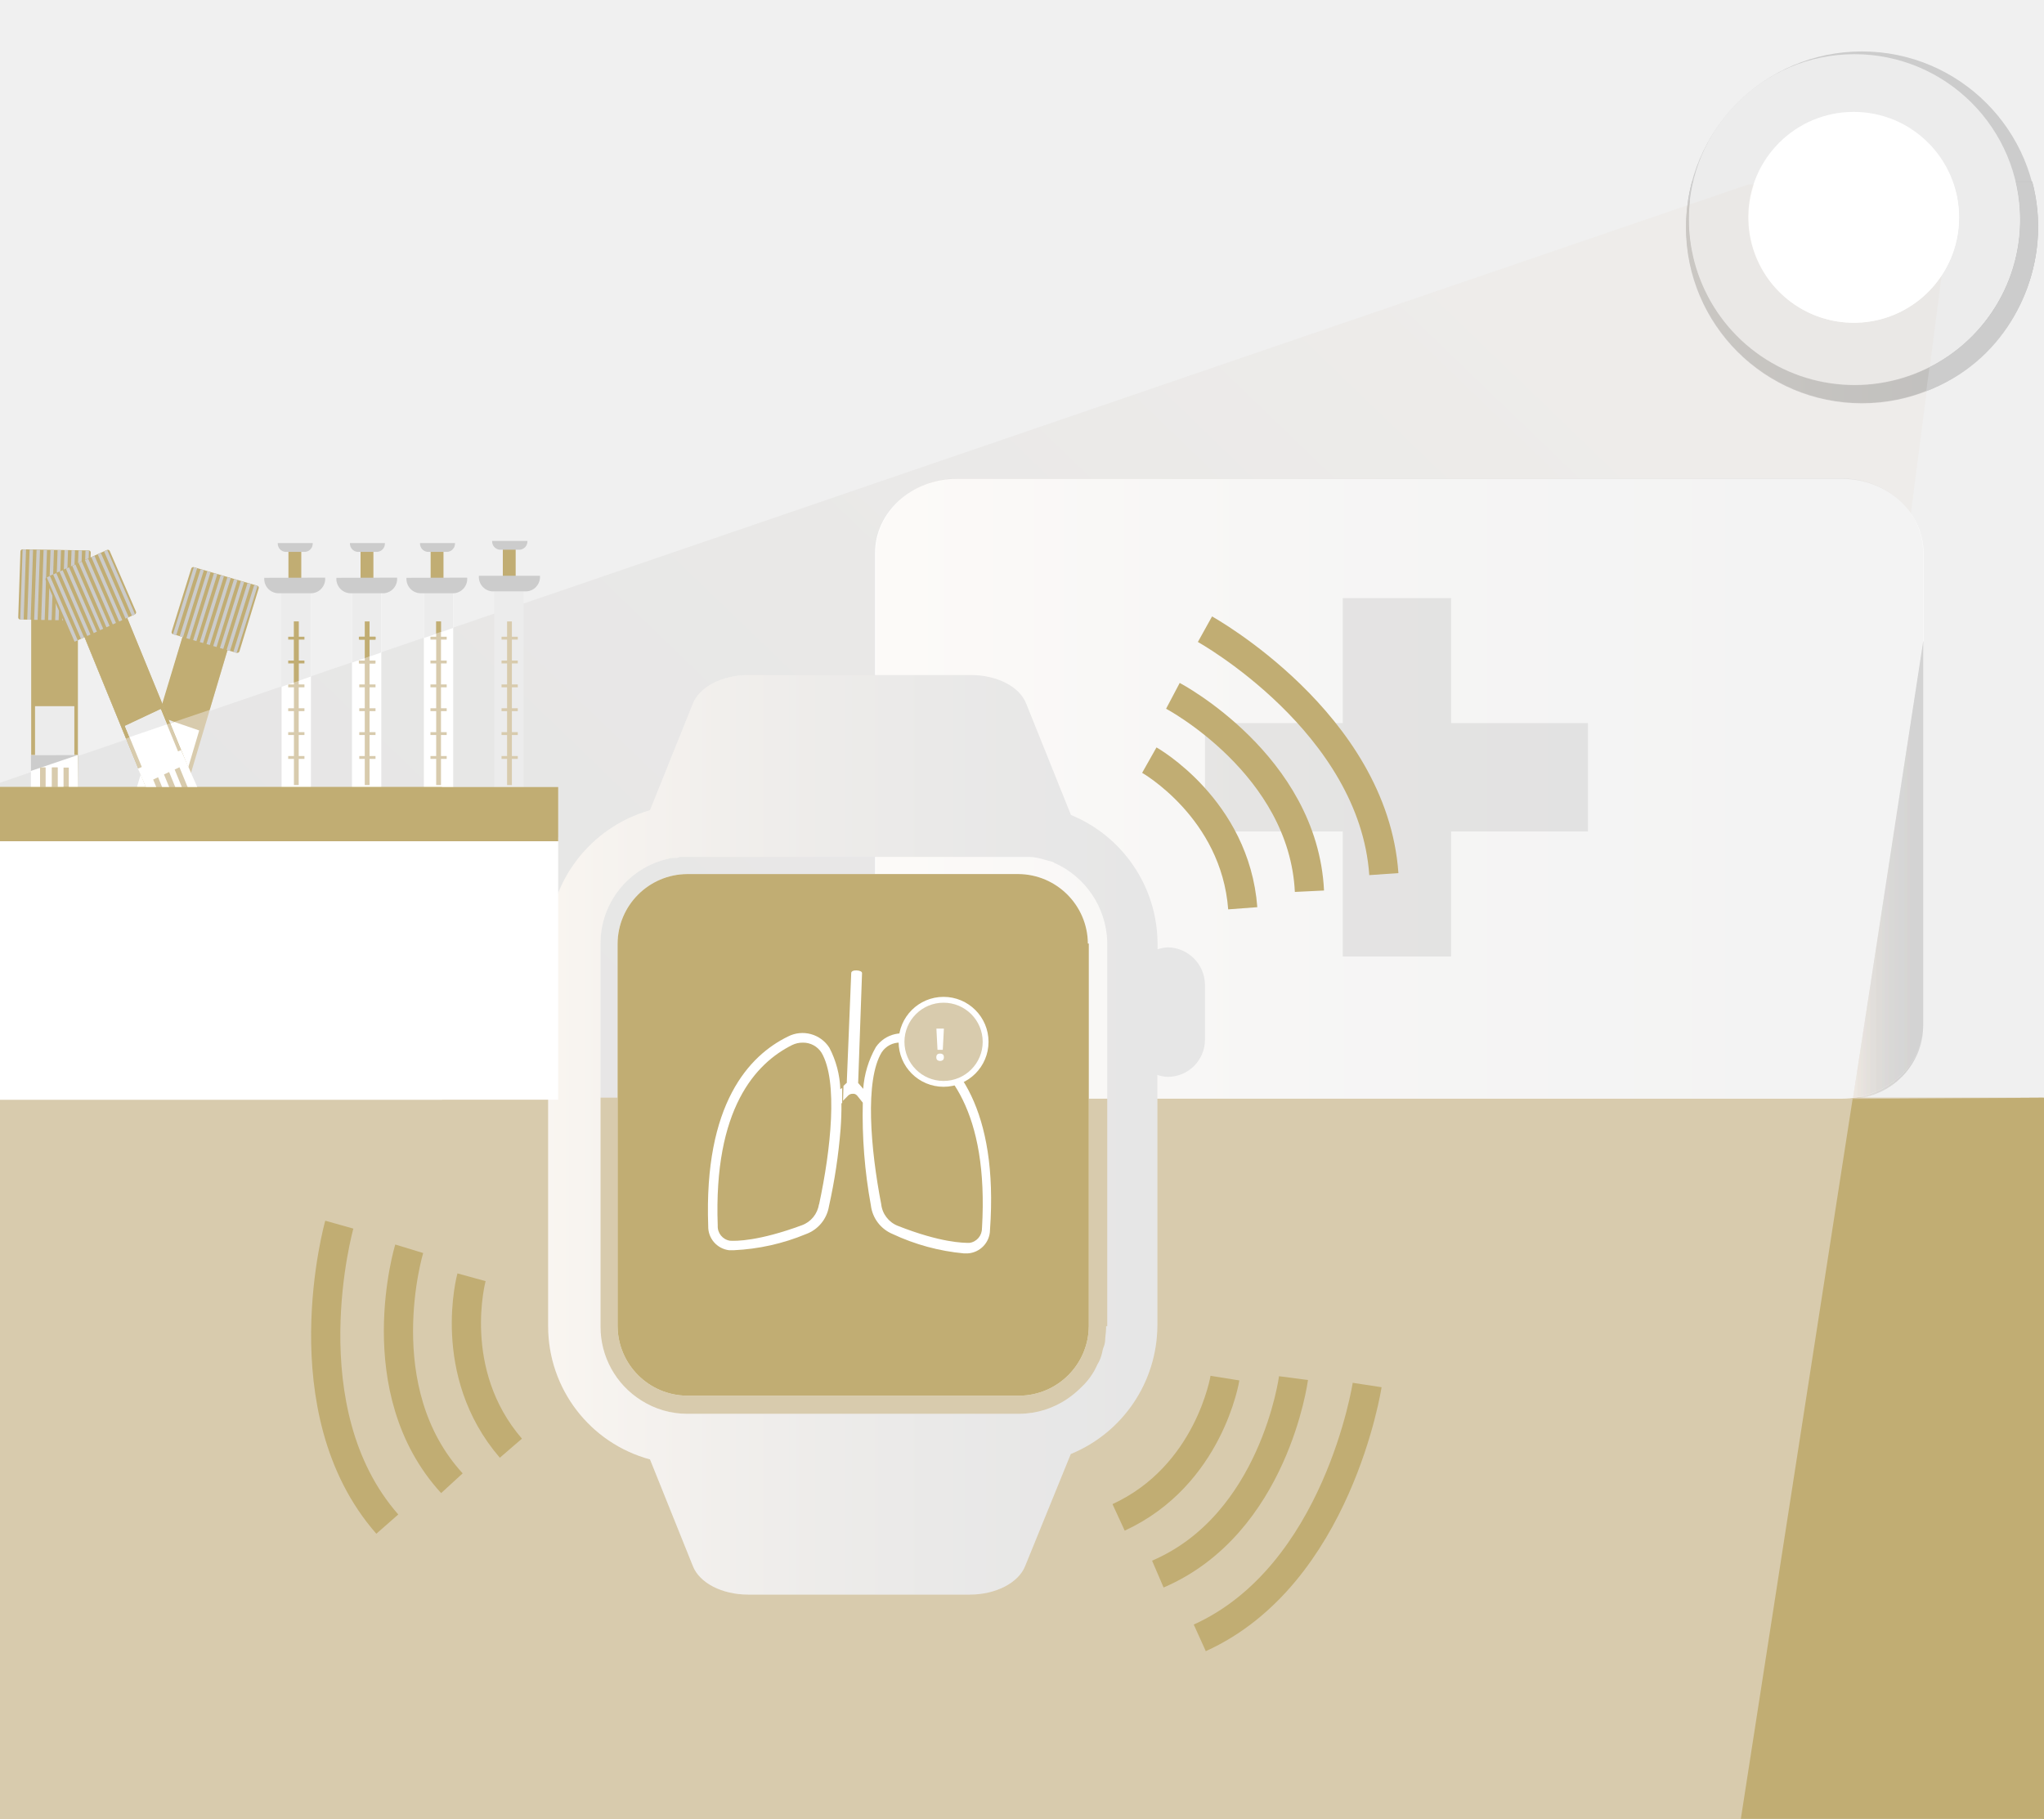
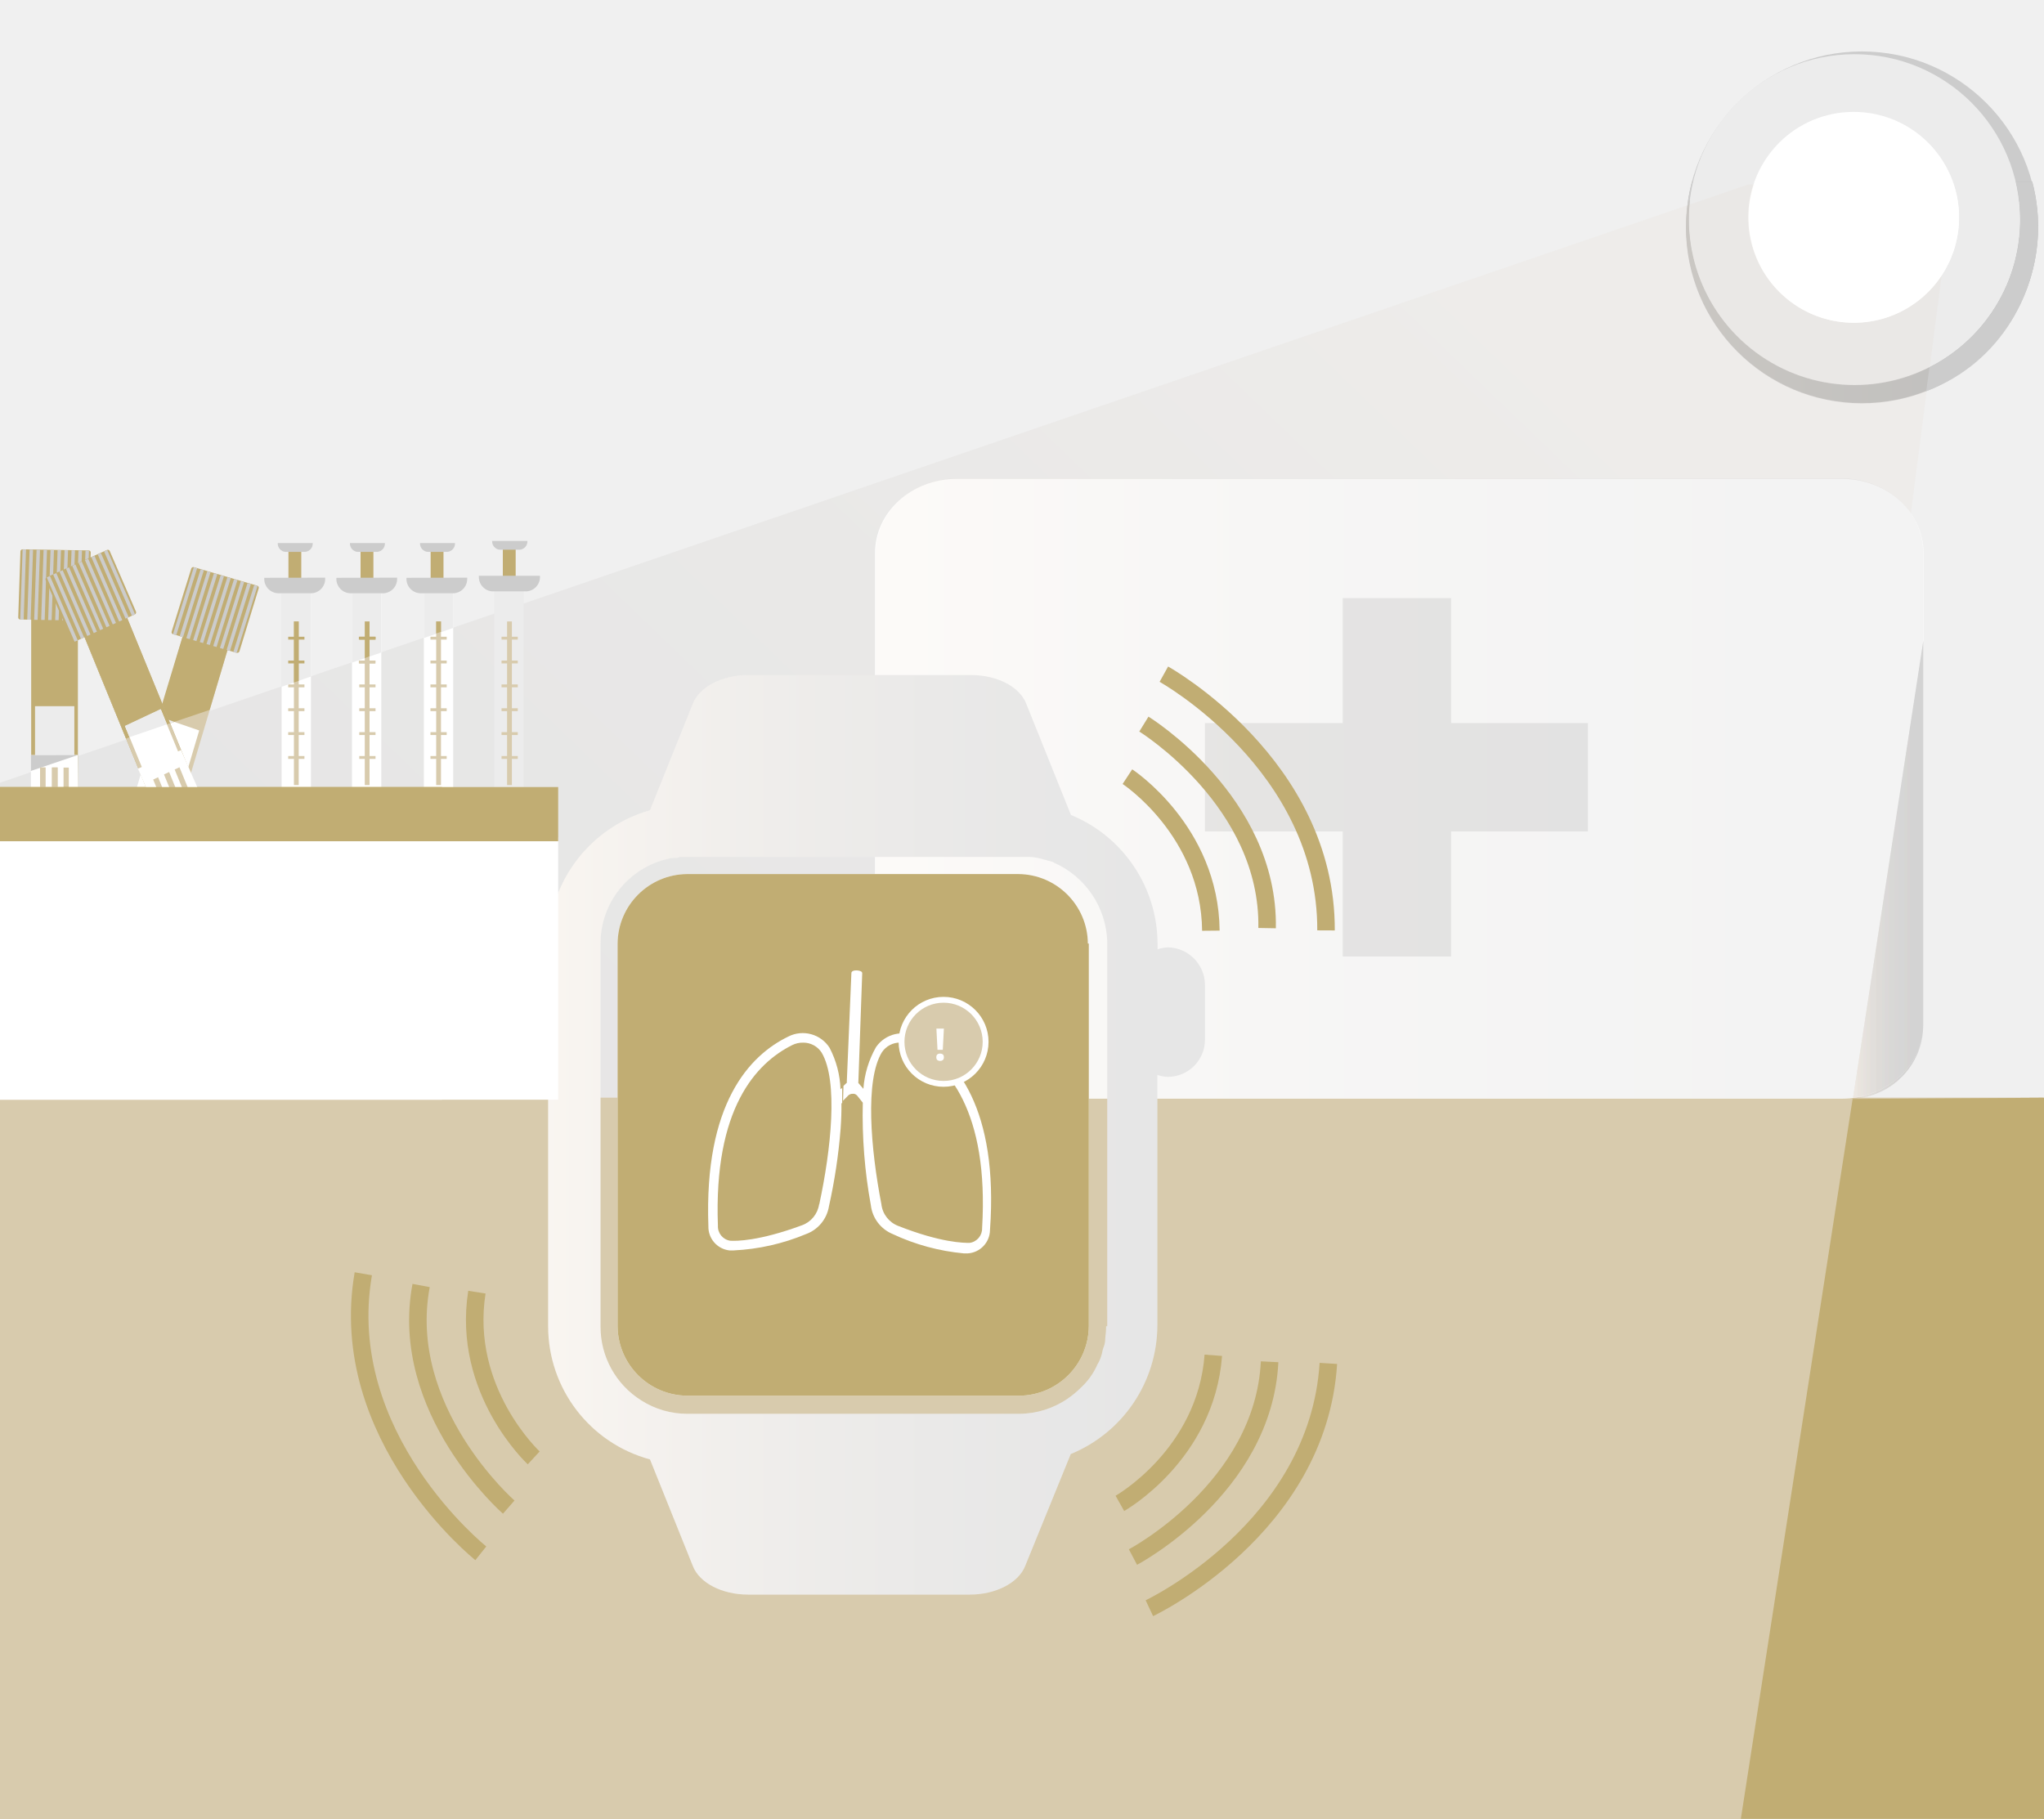
<svg xmlns="http://www.w3.org/2000/svg" xmlns:xlink="http://www.w3.org/1999/xlink" id="Layer_1" data-name="Layer 1" viewBox="0 0 350 311.43">
  <defs>
-     <style>.cls-1{fill:#ccc;}.cls-2{fill:#ececec;}.cls-13,.cls-3{fill:#fff;}.cls-4,.cls-7,.cls-8,.cls-9{opacity:0.05;isolation:isolate;}.cls-4{fill:url(#linear-gradient);}.cls-5{fill:#c1ad73;}.cls-12,.cls-6{fill:#d8cbad;}.cls-7{fill:url(#linear-gradient-2);}.cls-8{fill:url(#linear-gradient-3);}.cls-9{fill:url(#linear-gradient-4);}.cls-10{opacity:0.1;fill:url(#linear-gradient-7);}.cls-11{fill:none;stroke:#c1ad73;stroke-width:5px;}.cls-11,.cls-12{stroke-miterlimit:10;}.cls-12{stroke:#fff;}.cls-13{font-size:7.62px;font-family:Usual-Bold, Usual;font-weight:700;}</style>
+     <style>.cls-1{fill:#ccc;}.cls-2{fill:#ececec;}.cls-13,.cls-3{fill:#fff;}.cls-4,.cls-7,.cls-8,.cls-9{opacity:0.05;isolation:isolate;}.cls-4{fill:url(#linear-gradient);}.cls-5{fill:#c1ad73;}.cls-12,.cls-6{fill:#d8cbad;}.cls-7{fill:url(#linear-gradient-2);}.cls-8{fill:url(#linear-gradient-3);}.cls-9{fill:url(#linear-gradient-4);}.cls-10{opacity:0.1;fill:url(#linear-gradient-7);}.cls-11{fill:none;stroke:#c1ad73;stroke-width:3px;}.cls-11,.cls-12{stroke-miterlimit:10;}.cls-12{stroke:#fff;}.cls-13{font-size:7.62px;font-family:Usual-Bold, Usual;font-weight:700;}</style>
    <linearGradient id="linear-gradient" x1="293.32" y1="240.28" x2="60.29" y2="-1.68" gradientTransform="matrix(1, 0, 0, -1, 0, 314)" gradientUnits="userSpaceOnUse">
      <stop offset="0" stop-color="#c69c6d" />
      <stop offset="0.1" stop-color="#a3815a" />
      <stop offset="0.26" stop-color="#725a3f" />
      <stop offset="0.42" stop-color="#493a28" />
      <stop offset="0.58" stop-color="#292017" />
      <stop offset="0.73" stop-color="#120e0a" />
      <stop offset="0.87" stop-color="#050403" />
      <stop offset="1" />
    </linearGradient>
    <linearGradient id="linear-gradient-2" x1="288.72" y1="263.94" x2="348.99" y2="263.94" xlink:href="#linear-gradient" />
    <linearGradient id="linear-gradient-3" x1="149.9" y1="178.99" x2="329.32" y2="178.99" xlink:href="#linear-gradient" />
    <linearGradient id="linear-gradient-4" x1="317.27" y1="165.09" x2="329.34" y2="165.09" xlink:href="#linear-gradient" />
    <linearGradient id="linear-gradient-7" x1="93.85" y1="194.35" x2="206.33" y2="194.35" gradientTransform="matrix(1, 0, 0, 1, 0, 0)" xlink:href="#linear-gradient" />
  </defs>
  <circle class="cls-1" cx="318.82" cy="38.94" r="30.13" />
  <circle class="cls-2" cx="317.53" cy="37.66" r="28.38" />
  <circle class="cls-3" cx="317.41" cy="37.21" r="18.05" />
  <path class="cls-1" d="M345.2,31.07a28.38,28.38,0,1,1-55.26,0h-.2a30.13,30.13,0,1,0,58.24,0Z" />
  <polygon class="cls-4" points="299.35 31.59 -0.28 134.14 -0.25 311.98 298.05 313.24 334.48 31.67 299.35 31.59" />
  <polygon class="cls-5" points="317.23 188.19 298.09 311.47 350.15 311.47 350.15 187.99 317.23 188.19" />
  <rect class="cls-6" x="-0.19" y="187.97" width="350" height="123.6" />
  <rect class="cls-3" x="-0.16" y="143.38" width="75.83" height="44.94" />
  <path class="cls-3" d="M163.84,82H315.37c7.75,0,14,5.69,14,12.71v80.72c0,7-6.28,12.71-14,12.71H163.84c-7.75,0-14-5.69-14-12.71V94.75C149.8,87.73,156.09,82,163.84,82Z" />
  <rect class="cls-3" x="48.22" y="100.81" width="5.02" height="34.7" />
  <rect class="cls-3" x="60.27" y="100.81" width="5.02" height="34.7" />
  <rect class="cls-5" x="61.52" y="109.04" width="2.78" height="0.49" />
  <rect class="cls-6" x="61.52" y="117.21" width="2.78" height="0.49" />
  <rect class="cls-6" x="61.52" y="121.29" width="2.78" height="0.49" />
  <rect class="cls-6" x="61.52" y="125.38" width="2.78" height="0.49" />
  <rect class="cls-6" x="61.52" y="129.47" width="2.78" height="0.49" />
  <rect class="cls-3" x="72.58" y="100.81" width="5.02" height="34.7" />
  <rect class="cls-2" x="84.63" y="100.46" width="5.02" height="34.7" />
  <rect class="cls-5" x="86.1" y="93.82" width="2.2" height="5.21" />
  <path class="cls-1" d="M84.27,92.63h0a1.43,1.43,0,0,0,1.31,1.51H89a1.43,1.43,0,0,0,1.31-1.51h-6Z" />
  <path class="cls-1" d="M82,98.6v.08a2.46,2.46,0,0,0,2.29,2.59h5.88a2.46,2.46,0,0,0,2.29-2.59V98.6Z" />
  <rect class="cls-6" x="86.83" y="106.42" width="0.82" height="28.02" />
  <rect class="cls-6" x="73.71" y="109.04" width="2.78" height="0.49" />
  <rect class="cls-6" x="73.71" y="113.12" width="2.78" height="0.49" />
  <rect class="cls-6" x="73.71" y="117.21" width="2.78" height="0.49" />
  <rect class="cls-6" x="73.71" y="121.29" width="2.78" height="0.49" />
  <rect class="cls-6" x="73.71" y="125.38" width="2.78" height="0.49" />
  <rect class="cls-6" x="73.71" y="129.47" width="2.78" height="0.49" />
  <rect class="cls-6" x="85.88" y="109.04" width="2.78" height="0.49" />
  <rect class="cls-6" x="85.88" y="113.12" width="2.78" height="0.49" />
  <rect class="cls-6" x="85.88" y="117.21" width="2.78" height="0.49" />
  <rect class="cls-6" x="85.88" y="121.29" width="2.78" height="0.49" />
  <rect class="cls-6" x="85.88" y="125.38" width="2.78" height="0.49" />
  <rect class="cls-6" x="85.88" y="129.47" width="2.78" height="0.49" />
  <path class="cls-6" d="M18.44,166.29h0a4.35,4.35,0,0,1-2.58-5.36L33.5,101.6a3.94,3.94,0,0,1,4.8-2.83l.2.06h0a4.35,4.35,0,0,1,2.58,5.36L23.44,163.52a3.94,3.94,0,0,1-4.8,2.83Z" />
  <path class="cls-3" d="M27.76,122.91l-10.9,36.65c-.59,2,.2,4,1.76,4.58l.69.24c1.56.53,3.32-.65,3.91-2.64l10.89-36.65Z" />
  <polygon class="cls-3" points="26.9 151.75 19.19 149.11 24.68 130.65 32.39 133.28 26.9 151.75" />
  <polygon class="cls-5" points="24.49 140.09 23.62 139.8 25.59 133.19 26.46 133.49 24.49 140.09" />
  <polygon class="cls-5" points="24.99 145.72 24.08 145.41 27.52 133.85 28.43 134.16 24.99 145.72" />
  <polygon class="cls-5" points="22.15 148.05 21.26 147.75 23.44 140.41 24.33 140.72 22.15 148.05" />
  <polygon class="cls-5" points="24.1 148.72 23.19 148.41 23.89 146.05 24.8 146.36 24.1 148.72" />
  <polygon class="cls-5" points="25.94 149.35 25.08 149.05 28.08 138.95 28.94 139.25 25.94 149.35" />
  <polygon class="cls-5" points="29.14 138.59 28.27 138.3 29.4 134.51 30.26 134.8 29.14 138.59" />
  <path class="cls-5" d="M41.07,163.48h0a3.89,3.89,0,0,1-5.14-2l-.1-.24-23.36-57a4.4,4.4,0,0,1,2-5.62h0a3.89,3.89,0,0,1,5.14,2l.1.24,23.36,57A4.4,4.4,0,0,1,41.07,163.48Z" />
  <polygon class="cls-1" points="17.54 109.94 17.05 110.17 12.56 99.21 13.05 98.98 17.54 109.94" />
  <path class="cls-2" d="M21.52,124.6,36,159.81c.78,1.91,2.65,2.89,4.14,2.18l.67-.31c1.5-.71,2.09-2.84,1.3-4.75L27.64,121.72Z" />
  <polygon class="cls-5" points="29.67 139.8 28.83 140.19 26.23 133.84 27.07 133.45 29.67 139.8" />
  <polygon class="cls-5" points="33.51 143.67 32.64 144.09 28.08 132.97 28.96 132.56 33.51 143.67" />
  <polygon class="cls-5" points="32.82 147.43 31.96 147.83 29.08 140.79 29.93 140.38 32.82 147.43" />
  <polygon class="cls-5" points="34.69 146.55 33.82 146.96 32.89 144.69 33.76 144.28 34.69 146.55" />
  <polygon class="cls-5" points="36.46 145.72 35.63 146.1 31.66 136.4 32.48 136.01 36.46 145.72" />
  <polygon class="cls-5" points="32.23 135.38 31.4 135.77 29.91 132.13 30.73 131.74 32.23 135.38" />
  <path class="cls-5" d="M9.34,94.51h0a4,4,0,0,1,4,4v62.84a4,4,0,0,1-4,4h0a4,4,0,0,1-4-4V98.49A4,4,0,0,1,9.34,94.51Z" />
  <path class="cls-2" d="M6,120.93V159.4c0,2.08,1.34,3.79,3,3.79h.73c1.64,0,3-1.7,3-3.79V120.93Z" />
  <polygon class="cls-3" points="13.5 148.5 5.29 148.69 5.29 129.31 13.32 129.29 13.5 148.5" />
  <rect class="cls-6" x="6.87" y="131.43" width="0.91" height="6.94" />
  <rect class="cls-6" x="8.9" y="131.43" width="0.96" height="12.14" />
  <rect class="cls-5" x="6.87" y="139.01" width="0.93" height="7.7" />
  <rect class="cls-5" x="8.9" y="144.24" width="0.95" height="2.48" />
  <rect class="cls-5" x="10.88" y="136.11" width="0.9" height="10.6" />
  <rect class="cls-6" x="10.88" y="131.45" width="0.9" height="3.98" />
  <rect class="cls-5" x="-0.16" y="134.78" width="75.83" height="9.28" />
  <polygon class="cls-2" points="271.91 123.83 248.48 123.83 248.48 102.43 229.92 102.43 229.92 123.83 206.33 123.83 206.33 142.39 229.92 142.39 229.92 163.79 248.48 163.79 248.48 142.39 271.91 142.39 271.91 123.83" />
  <path class="cls-7" d="M345.2,31.12a28.38,28.38,0,1,1-55.26,0h-.2a30.13,30.13,0,1,0,58.24,0Z" />
  <path class="cls-3" d="M300.44,31.36a18,18,0,1,0,34,0Z" />
  <polygon class="cls-1" points="13.32 129.3 13.32 129.29 5.29 129.31 5.29 132.02 13.32 129.3" />
  <rect class="cls-5" x="10.88" y="134.78" width="0.9" height="0.65" />
  <rect class="cls-6" x="8.9" y="131.43" width="0.96" height="3.35" />
  <rect class="cls-6" x="6.87" y="131.43" width="0.91" height="3.35" />
  <polygon class="cls-2" points="28.71 123.98 27.64 121.37 21.52 124.25 22.31 126.17 28.71 123.98" />
  <polygon class="cls-2" points="28.71 123.98 27.64 121.37 21.52 124.25 22.31 126.17 28.71 123.98" />
  <polygon class="cls-2" points="29.79 123.61 27.76 122.91 27.3 124.46 29.79 123.61" />
  <path class="cls-5" d="M35.9,121.57l5.18-17.38a4.35,4.35,0,0,0-2.58-5.36,3.94,3.94,0,0,0-4.94,2.57l-.06.2-7,23.15Z" />
  <path class="cls-6" d="M41.07,163.48h0a3.89,3.89,0,0,1-5.14-2l-.1-.24-23.36-57a4.4,4.4,0,0,1,2-5.62h0a3.89,3.89,0,0,1,5.14,2l.1.24,23.36,57A4.4,4.4,0,0,1,41.07,163.48Z" />
  <path class="cls-5" d="M21.57,126.47l7.6-2.63-9.42-23a3.89,3.89,0,0,0-5-2.29l-.24.1a4.4,4.4,0,0,0-2,5.62Z" />
  <path class="cls-3" d="M21.41,124.36l14.48,35.21c.78,1.91,2.65,2.89,4.14,2.18l.67-.31c1.5-.71,2.09-2.84,1.3-4.75L27.53,121.48Z" />
  <polygon class="cls-5" points="32.82 147.08 31.96 147.49 29.08 140.44 29.93 140.04 32.82 147.08" />
  <polygon class="cls-5" points="34.69 146.2 33.82 146.61 32.89 144.35 33.76 143.94 34.69 146.2" />
  <polygon class="cls-5" points="36.46 145.37 35.63 145.76 31.66 136.05 32.48 135.66 36.46 145.37" />
  <path class="cls-5" d="M40.5,111.79l-10.86-3.18a.35.35,0,0,1-.25-.45l3.36-10.8a.37.37,0,0,1,.44-.24h0l10.86,3.18a.35.35,0,0,1,.25.45L41,111.54a.37.37,0,0,1-.43.25Z" />
  <polygon class="cls-1" points="30.18 108.78 29.62 108.61 33.19 97.15 33.76 97.32 30.18 108.78" />
  <polygon class="cls-1" points="31.34 109.11 30.77 108.95 34.35 97.49 34.91 97.66 31.34 109.11" />
  <polygon class="cls-1" points="32.48 109.45 31.91 109.28 35.49 97.83 36.05 97.99 32.48 109.45" />
  <polygon class="cls-1" points="33.63 109.79 33.07 109.62 36.64 98.16 37.21 98.33 33.63 109.79" />
  <polygon class="cls-1" points="34.78 110.12 34.21 109.96 37.79 98.5 38.35 98.67 34.78 110.12" />
  <polygon class="cls-1" points="35.93 110.45 35.36 110.29 38.94 98.84 39.51 99 35.93 110.45" />
  <polygon class="cls-1" points="37.08 110.8 36.51 110.63 40.08 99.17 40.66 99.34 37.08 110.8" />
  <polygon class="cls-1" points="38.23 111.13 37.66 110.97 41.24 99.52 41.8 99.68 38.23 111.13" />
  <polygon class="cls-1" points="39.38 111.47 38.81 111.3 42.38 99.85 42.96 100.01 39.38 111.47" />
  <polygon class="cls-1" points="40.52 111.81 39.96 111.64 43.53 100.18 44.1 100.35 40.52 111.81" />
  <rect class="cls-6" x="49.35" y="117.21" width="2.78" height="0.49" />
  <rect class="cls-6" x="49.35" y="121.29" width="2.78" height="0.49" />
  <rect class="cls-6" x="49.35" y="125.38" width="2.78" height="0.49" />
  <rect class="cls-6" x="49.35" y="129.47" width="2.78" height="0.49" />
  <polygon class="cls-2" points="53.24 115.85 53.24 100.81 48.15 100.81 48.15 117.63 53.24 115.85" />
  <rect class="cls-6" x="50.33" y="106.42" width="0.82" height="28.02" />
  <rect class="cls-6" x="62.46" y="106.42" width="0.82" height="28.02" />
  <polygon class="cls-5" points="51.15 116.6 51.15 106.42 50.33 106.42 50.33 116.88 51.15 116.6" />
  <rect class="cls-5" x="49.39" y="94.17" width="2.2" height="5.21" />
  <path class="cls-1" d="M47.56,93h0a1.43,1.43,0,0,0,1.31,1.51h3.37A1.43,1.43,0,0,0,53.55,93h-6Z" />
  <path class="cls-1" d="M45.25,98.95V99a2.46,2.46,0,0,0,2.29,2.59H53.4A2.46,2.46,0,0,0,55.68,99v-.08Z" />
  <rect class="cls-5" x="49.35" y="109.04" width="2.78" height="0.49" />
  <polygon class="cls-5" points="317.23 188.19 298.09 311.47 350.15 311.47 350.15 187.99 317.23 188.19" />
  <rect class="cls-5" x="49.35" y="113.12" width="2.78" height="0.49" />
  <path class="cls-1" d="M289.39,34.27a28.9,28.9,0,0,1,.55-3.12h-.2a30.07,30.07,0,0,0-.66,3.22Z" />
  <path class="cls-1" d="M348,31.15h-2.8A28.31,28.31,0,0,1,330.4,62.9l-.57,4.1C343,62,349,49.5,349,38.91A30.16,30.16,0,0,0,348,31.15Z" />
  <path class="cls-2" d="M298.41,31.17h-8.5a28.9,28.9,0,0,0-.55,3.12Z" />
  <polygon class="cls-2" points="65.28 111.74 65.28 100.77 60.26 100.77 60.26 113.47 65.28 111.74" />
  <rect class="cls-6" x="61.52" y="113.12" width="2.78" height="0.49" />
  <rect class="cls-5" x="61.74" y="94.17" width="2.2" height="5.21" />
  <path class="cls-1" d="M59.92,93h0a1.43,1.43,0,0,0,1.31,1.51H64.6A1.43,1.43,0,0,0,65.91,93h-6Z" />
  <path class="cls-1" d="M57.6,98.95V99a2.46,2.46,0,0,0,2.29,2.59h5.88A2.46,2.46,0,0,0,68,99v-.08Z" />
  <rect class="cls-5" x="61.55" y="109.04" width="2.78" height="0.49" />
  <polygon class="cls-2" points="77.59 107.54 77.59 100.81 72.58 100.81 72.58 109.26 77.59 107.54" />
  <rect class="cls-5" x="73.74" y="94.17" width="2.2" height="5.21" />
  <path class="cls-1" d="M71.92,93h0a1.43,1.43,0,0,0,1.31,1.51H76.6A1.43,1.43,0,0,0,77.91,93h-6Z" />
  <path class="cls-1" d="M69.6,98.95V99a2.46,2.46,0,0,0,2.29,2.59h5.88A2.46,2.46,0,0,0,80,99v-.08Z" />
  <rect class="cls-6" x="74.69" y="106.42" width="0.82" height="28.02" />
  <polygon class="cls-2" points="28.59 124.04 27.51 121.43 21.39 124.31 22.18 126.23 28.59 124.04" />
  <polygon class="cls-2" points="28.9 123.27 29.14 123.86 29.83 123.62 28.9 123.27" />
  <path class="cls-8" d="M315.74,188.09H164c-7.76,0-14.05-5.69-14.05-12.71h0V94.67c0-7,6.25-12.73,14-12.75H315.26c7.76,0,14.05,5.69,14.05,12.71v80.72C329.34,182.22,323.33,187.87,315.74,188.09Z" />
  <path class="cls-9" d="M317.27,188.15a12.7,12.7,0,0,0,12.07-12.68V109.68Z" />
  <path class="cls-9" d="M317.27,188.15a12.7,12.7,0,0,0,12.07-12.68V109.68Z" />
  <path class="cls-9" d="M317.27,188.15a12.7,12.7,0,0,0,12.07-12.68V109.68Z" />
  <rect class="cls-5" x="61.45" y="109.04" width="2.78" height="0.49" />
  <rect class="cls-6" x="61.45" y="113.12" width="2.78" height="0.49" />
  <polygon class="cls-5" points="63.28 112.43 63.28 106.42 62.46 106.42 62.46 112.72 63.28 112.43" />
  <polygon class="cls-5" points="75.51 108.2 75.51 106.42 74.69 106.42 74.69 108.48 75.51 108.2" />
  <path class="cls-5" d="M14.8,106.28l-11.32-.19a.35.35,0,0,1-.36-.36L3.5,94.42a.37.37,0,0,1,.36-.35h0l11.32.19a.35.35,0,0,1,.36.36l-.38,11.3a.37.37,0,0,1-.35.36Z" />
  <polygon class="cls-1" points="4.05 106.11 3.46 106.1 3.87 94.11 4.46 94.11 4.05 106.11" />
  <polygon class="cls-1" points="5.25 106.13 4.66 106.12 5.07 94.12 5.66 94.14 5.25 106.13" />
  <polygon class="cls-1" points="6.44 106.15 5.85 106.14 6.26 94.15 6.85 94.16 6.44 106.15" />
  <polygon class="cls-1" points="7.65 106.17 7.05 106.16 7.46 94.17 8.05 94.17 7.65 106.17" />
  <polygon class="cls-1" points="8.84 106.19 8.25 106.18 8.65 94.18 9.24 94.2 8.84 106.19" />
  <polygon class="cls-1" points="10.04 106.2 9.45 106.2 9.86 94.21 10.45 94.21 10.04 106.2" />
  <polygon class="cls-1" points="11.24 106.23 10.64 106.22 11.05 94.22 11.65 94.24 11.24 106.23" />
  <polygon class="cls-1" points="12.43 106.25 11.84 106.24 12.25 94.25 12.84 94.26 12.43 106.25" />
  <polygon class="cls-1" points="13.63 106.27 13.04 106.26 13.44 94.27 14.04 94.27 13.63 106.27" />
  <polygon class="cls-1" points="14.82 106.29 14.24 106.28 14.64 94.28 15.23 94.3 14.82 106.29" />
  <path class="cls-5" d="M23.1,105.21l-10.31,4.67a.35.35,0,0,1-.48-.18L7.81,99.32A.37.37,0,0,1,8,98.85H8l10.31-4.67a.35.35,0,0,1,.48.18l4.49,10.37a.37.37,0,0,1-.16.47Z" />
  <polygon class="cls-1" points="13.31 109.66 12.77 109.89 8.01 98.88 8.55 98.63 13.31 109.66" />
  <polygon class="cls-1" points="14.4 109.16 13.87 109.4 9.1 98.38 9.64 98.14 14.4 109.16" />
  <polygon class="cls-1" points="15.49 108.66 14.95 108.91 10.19 97.89 10.73 97.65 15.49 108.66" />
  <polygon class="cls-1" points="16.59 108.17 16.05 108.41 11.29 97.39 11.82 97.15 16.59 108.17" />
  <polygon class="cls-1" points="17.67 107.68 17.14 107.92 12.37 96.9 12.91 96.66 17.67 107.68" />
  <polygon class="cls-1" points="18.76 107.18 18.23 107.42 13.47 96.41 14 96.16 18.76 107.18" />
  <polygon class="cls-1" points="19.86 106.68 19.31 106.93 14.55 95.92 15.1 95.67 19.86 106.68" />
  <polygon class="cls-1" points="20.94 106.19 20.41 106.44 15.65 95.42 16.18 95.18 20.94 106.19" />
  <polygon class="cls-1" points="22.04 105.7 21.5 105.94 16.73 94.93 17.27 94.68 22.04 105.7" />
  <polygon class="cls-1" points="23.13 105.21 22.59 105.45 17.82 94.43 18.36 94.19 23.13 105.21" />
  <path class="cls-3" d="M186.28,161.58a12,12,0,0,0-11.9-11.9H117.65a12,12,0,0,0-11.9,11.9v65.53a12,12,0,0,0,11.9,11.9h56.89a12,12,0,0,0,11.9-11.9V161.58Z" />
  <path class="cls-3" d="M200,162.23a6.93,6.93,0,0,0-1.79.33v-1a23.91,23.91,0,0,0-14.83-22l-7.66-19.07c-1.14-2.93-5.05-4.89-9.45-4.89H128.09c-4.4,0-8.31,2-9.45,4.89l-7.34,18.26a24,24,0,0,0-17.44,22.82v65.53a23.62,23.62,0,0,0,17.44,22.82l7.34,18.26c1.14,2.93,5.05,4.89,9.45,4.89h38c4.4,0,8.31-2,9.45-4.89L183.35,249a23.91,23.91,0,0,0,14.83-22V184.08a5.86,5.86,0,0,0,1.79.33,6.37,6.37,0,0,0,6.36-6.36v-9.45A6.47,6.47,0,0,0,200,162.23Zm-10.6,64.88h0v.33c0,.82-.16,1.47-.16,2.12a3.84,3.84,0,0,1-.33,1.3c-.16.49-.16.82-.33,1.3a5.79,5.79,0,0,1-.65,1.47,11.81,11.81,0,0,1-2.93,4.08l-.16.16a17.27,17.27,0,0,1-2,1.63,14.78,14.78,0,0,1-8.31,2.61H117.65a14.62,14.62,0,0,1-7.82-2.28,14.86,14.86,0,0,1-7-12.71V161.58a14.85,14.85,0,0,1,11.57-14.51,3.59,3.59,0,0,1,1.3-.16,1,1,0,0,0,.65-.16h60a8.18,8.18,0,0,1,2,.33c.65.16,1.14.33,1.79.49a.57.57,0,0,1,.33.16,15.3,15.3,0,0,1,9.13,13.53h0v65.86Z" />
  <path class="cls-3" d="M140.27,178.85a4.38,4.38,0,0,0-3.74-2,4.79,4.79,0,0,0-2.19.48h0c-7.36,3.57-16,12.81-15.13,36.49a2.93,2.93,0,0,0,2.45,3c1.18,0,5.71.13,14.56-3.09a5.34,5.34,0,0,0,3.46-4.23C142.11,198.46,143.64,184.61,140.27,178.85Z" />
  <path class="cls-3" d="M158.4,177.54h0a4.79,4.79,0,0,0-2.19-.53,4.38,4.38,0,0,0-3.79,2c-3.5,5.69-2.34,19.57,0,30.65a5.34,5.34,0,0,0,3.37,4.38c8.76,3.39,13.31,3.46,14.49,3.39a2.93,2.93,0,0,0,2.52-3C174.07,190.67,165.67,181.26,158.4,177.54Z" />
  <polygon class="cls-5" points="144.34 185.99 144.32 188.99 144.32 188.99 144.34 185.99 144.34 185.99" />
  <line class="cls-5" x1="144.35" y1="185.99" x2="144.32" y2="188.99" />
  <line class="cls-5" x1="144.32" y1="188.99" x2="144.35" y2="185.99" />
  <polygon class="cls-5" points="146.51 187.58 146.51 187.58 146.6 180.6 146.51 187.58" />
  <line class="cls-5" x1="146.6" y1="180.62" x2="146.62" y2="178.41" />
  <line class="cls-5" x1="146.53" y1="187.58" x2="146.6" y2="180.62" />
  <line class="cls-5" x1="146.67" y1="173.18" x2="146.6" y2="180.62" />
  <line class="cls-5" x1="146.6" y1="180.62" x2="146.53" y2="187.58" />
  <path class="cls-5" d="M186.28,161.58a12,12,0,0,0-11.9-11.9H117.65a12,12,0,0,0-11.9,11.9v65.53a12,12,0,0,0,11.9,11.9h56.89a12,12,0,0,0,11.9-11.9V161.58Z" />
  <path class="cls-10" d="M200,162.23a6.93,6.93,0,0,0-1.79.33v-1a23.91,23.91,0,0,0-14.83-22l-7.66-19.07c-1.14-2.93-5.05-4.89-9.45-4.89H128.09c-4.4,0-8.31,2-9.45,4.89l-7.34,18.26a24,24,0,0,0-17.44,22.82v65.53a23.62,23.62,0,0,0,17.44,22.82l7.34,18.26c1.14,2.93,5.05,4.89,9.45,4.89h38c4.4,0,8.31-2,9.45-4.89L183.35,249a23.91,23.91,0,0,0,14.83-22V184.08a5.86,5.86,0,0,0,1.79.33,6.37,6.37,0,0,0,6.36-6.36v-9.45A6.47,6.47,0,0,0,200,162.23Zm-10.6,64.88h0v.33c0,.82-.16,1.47-.16,2.12a3.84,3.84,0,0,1-.33,1.3c-.16.49-.16.82-.33,1.3a5.79,5.79,0,0,1-.65,1.47,11.81,11.81,0,0,1-2.93,4.08l-.16.16a17.27,17.27,0,0,1-2,1.63,14.78,14.78,0,0,1-8.31,2.61H117.65a14.62,14.62,0,0,1-7.82-2.28,14.86,14.86,0,0,1-7-12.71V161.58a14.85,14.85,0,0,1,11.57-14.51,3.59,3.59,0,0,1,1.3-.16,1,1,0,0,0,.65-.16h60a8.18,8.18,0,0,1,2,.33c.65.16,1.14.33,1.79.49a.57.57,0,0,1,.33.16,15.3,15.3,0,0,1,9.13,13.53h0v65.86Z" />
-   <path class="cls-3" d="M143.89,186.53a16.56,16.56,0,0,0-1.87-7.1,5.45,5.45,0,0,0-7.09-1.93c-6.65,3.24-14.42,11.51-13.66,32.47a4.06,4.06,0,0,0,3.59,4.13h.76A36.64,36.64,0,0,0,138,211.34a6.1,6.1,0,0,0,3.94-4.74,95.84,95.84,0,0,0,2-13.3c.11-1.54.16-3,.14-4.32l.13-.13V186.3Zm-3.66,19.7a4.52,4.52,0,0,1-2.92,3.59c-7.41,2.74-11.32,2.72-12.33,2.65a2.48,2.48,0,0,1-2.08-2.57c-.74-20.06,6.51-27.83,12.74-30.94h0a4.06,4.06,0,0,1,1.85-.41,3.71,3.71,0,0,1,3.18,1.72c2.87,4.87,1.6,16.61-.42,26Z" />
-   <path class="cls-3" d="M157.14,177.66h0a5.45,5.45,0,0,0-7.17,1.66,16.88,16.88,0,0,0-2.16,7.14l-.86-1a.26.26,0,0,1,0-.17l.66-18.64c0-.28-.38-.44-.91-.47s-.88.12-.94.4L145,185.25a.26.26,0,0,1,0,.17l-.57.54-.07,2.54.88-.9a1.08,1.08,0,0,1,.77-.29h.26l.16-5.91.17-6.28-.17,6.28h0l-.16,5.91a1,1,0,0,1,.47.27l1,1.25h0a85.86,85.86,0,0,0,1.38,17.57,6.1,6.1,0,0,0,3.72,4.92,36.62,36.62,0,0,0,12.21,3.32l.65,0a4.06,4.06,0,0,0,3.82-4C171,189.82,163.63,181.19,157.14,177.66Zm11,32.65a2.48,2.48,0,0,1-2.14,2.53c-1,0-4.86,0-12.27-2.92a4.52,4.52,0,0,1-2.84-3.72c-1.82-9.41-2.84-21.19.09-26a3.71,3.71,0,0,1,3.21-1.66,4.06,4.06,0,0,1,1.85.45h0C162.24,182.27,169.33,190.26,168.15,210.31Z" />
-   <path class="cls-11" d="M196.8,130.17s14.71,8.3,16,25.37" />
-   <path class="cls-11" d="M200.84,119.16s22.33,11.78,23.38,33.46" />
-   <path class="cls-11" d="M206.33,107.75s28.83,16,30.63,41.94" />
-   <path class="cls-11" d="M209.75,236s-2.66,16.68-18.21,23.85" />
-   <path class="cls-11" d="M221.49,236s-3.27,25-23.23,33.56" />
-   <path class="cls-11" d="M234.1,237.18s-5,32.59-28.66,43.3" />
-   <path class="cls-11" d="M80.74,218.73S76.27,235,87.48,248" />
-   <path class="cls-11" d="M70.07,213.85S62.72,238,77.38,254" />
-   <path class="cls-11" d="M58.1,209.72S49.16,241.45,66.32,261" />
-   <circle class="cls-12" cx="161.57" cy="178.41" r="7.2" />
-   <text class="cls-13" transform="translate(159.89 181.59)">!</text>
+   <path class="cls-11" d="M193.05,133s14.13,9.26,14.29,26.38" />
+   <path class="cls-11" d="M195.87,124s21.49,13.24,21.1,34.94" />
+   <path class="cls-11" d="M199.29,115.45s27.89,15.5,27.77,43.88" />
+   <path class="cls-3" d="M143.92,186.53a16.56,16.56,0,0,0-1.87-7.1A5.45,5.45,0,0,0,135,177.5C128.31,180.74,120.55,189,121.3,210a4.06,4.06,0,0,0,3.59,4.13h.76A36.64,36.64,0,0,0,138,211.34a6.1,6.1,0,0,0,3.94-4.74,95.84,95.84,0,0,0,2-13.3c.11-1.54.16-3,.14-4.32l.13-.13V186.3Zm-3.66,19.7a4.52,4.52,0,0,1-2.92,3.59c-7.41,2.74-11.32,2.72-12.33,2.65a2.48,2.48,0,0,1-2.08-2.57c-.74-20.06,6.51-27.83,12.74-30.94h0a4.06,4.06,0,0,1,1.85-.41,3.71,3.71,0,0,1,3.18,1.72c2.87,4.87,1.6,16.61-.42,26Z" />
+   <path class="cls-3" d="M157.17,177.66h0a5.45,5.45,0,0,0-7.17,1.66,16.88,16.88,0,0,0-2.16,7.14l-.86-1a.26.26,0,0,1,0-.17l.66-18.64c0-.28-.38-.44-.91-.47s-.88.12-.94.4L145,185.25a.26.26,0,0,1,0,.17l-.57.54-.07,2.54.88-.9a1.08,1.08,0,0,1,.77-.29h.26l.16-5.91.17-6.28-.17,6.28h0l-.16,5.91a1,1,0,0,1,.47.27l1,1.25h0a85.86,85.86,0,0,0,1.38,17.57,6.1,6.1,0,0,0,3.72,4.92,36.62,36.62,0,0,0,12.21,3.32l.65,0a4.06,4.06,0,0,0,3.82-4C171,189.82,163.66,181.19,157.17,177.66Zm11,32.65a2.48,2.48,0,0,1-2.14,2.53c-1,0-4.86,0-12.27-2.92a4.52,4.52,0,0,1-2.84-3.72c-1.82-9.41-2.84-21.19.09-26a3.71,3.71,0,0,1,3.21-1.66,4.06,4.06,0,0,1,1.85.45h0C162.26,182.27,169.36,190.26,168.17,210.31Z" />
  <polygon class="cls-3" points="38.71 146.05 31.23 149.45 23.62 131.63 31 128.45 38.71 146.05" />
  <polygon class="cls-6" points="29.67 139.45 28.83 139.85 26.23 133.5 27.07 133.1 29.67 139.45" />
  <polygon class="cls-6" points="33.51 143.33 32.64 143.74 28.08 132.62 28.96 132.21 33.51 143.33" />
  <polygon class="cls-6" points="32.23 135.04 31.4 135.43 29.91 131.78 30.73 131.39 32.23 135.04" />
  <rect class="cls-3" x="-0.16" y="143.38" width="95.74" height="44.94" />
  <rect class="cls-5" x="-0.16" y="134.78" width="95.74" height="9.28" />
+   <circle class="cls-12" cx="161.57" cy="178.41" r="7.2" />
+   <text class="cls-13" transform="translate(159.89 181.59)">!</text>
+   <path class="cls-11" d="M191.76,257.45s14.72-8.29,16-25.36" />
+   <path class="cls-11" d="M194,266.64s22.33-11.76,23.4-33.44" />
+   <path class="cls-11" d="M196.81,275.4s28.87-13.59,30.65-41.92" />
+   <path class="cls-11" d="M91.39,249.66S79,238.19,81.66,221.28" />
+   <path class="cls-11" d="M87.11,258.09s-19-16.61-15-37.95" />
+   <path class="cls-11" d="M82.33,266s-24.94-19.9-20.12-47.87" />
</svg>
